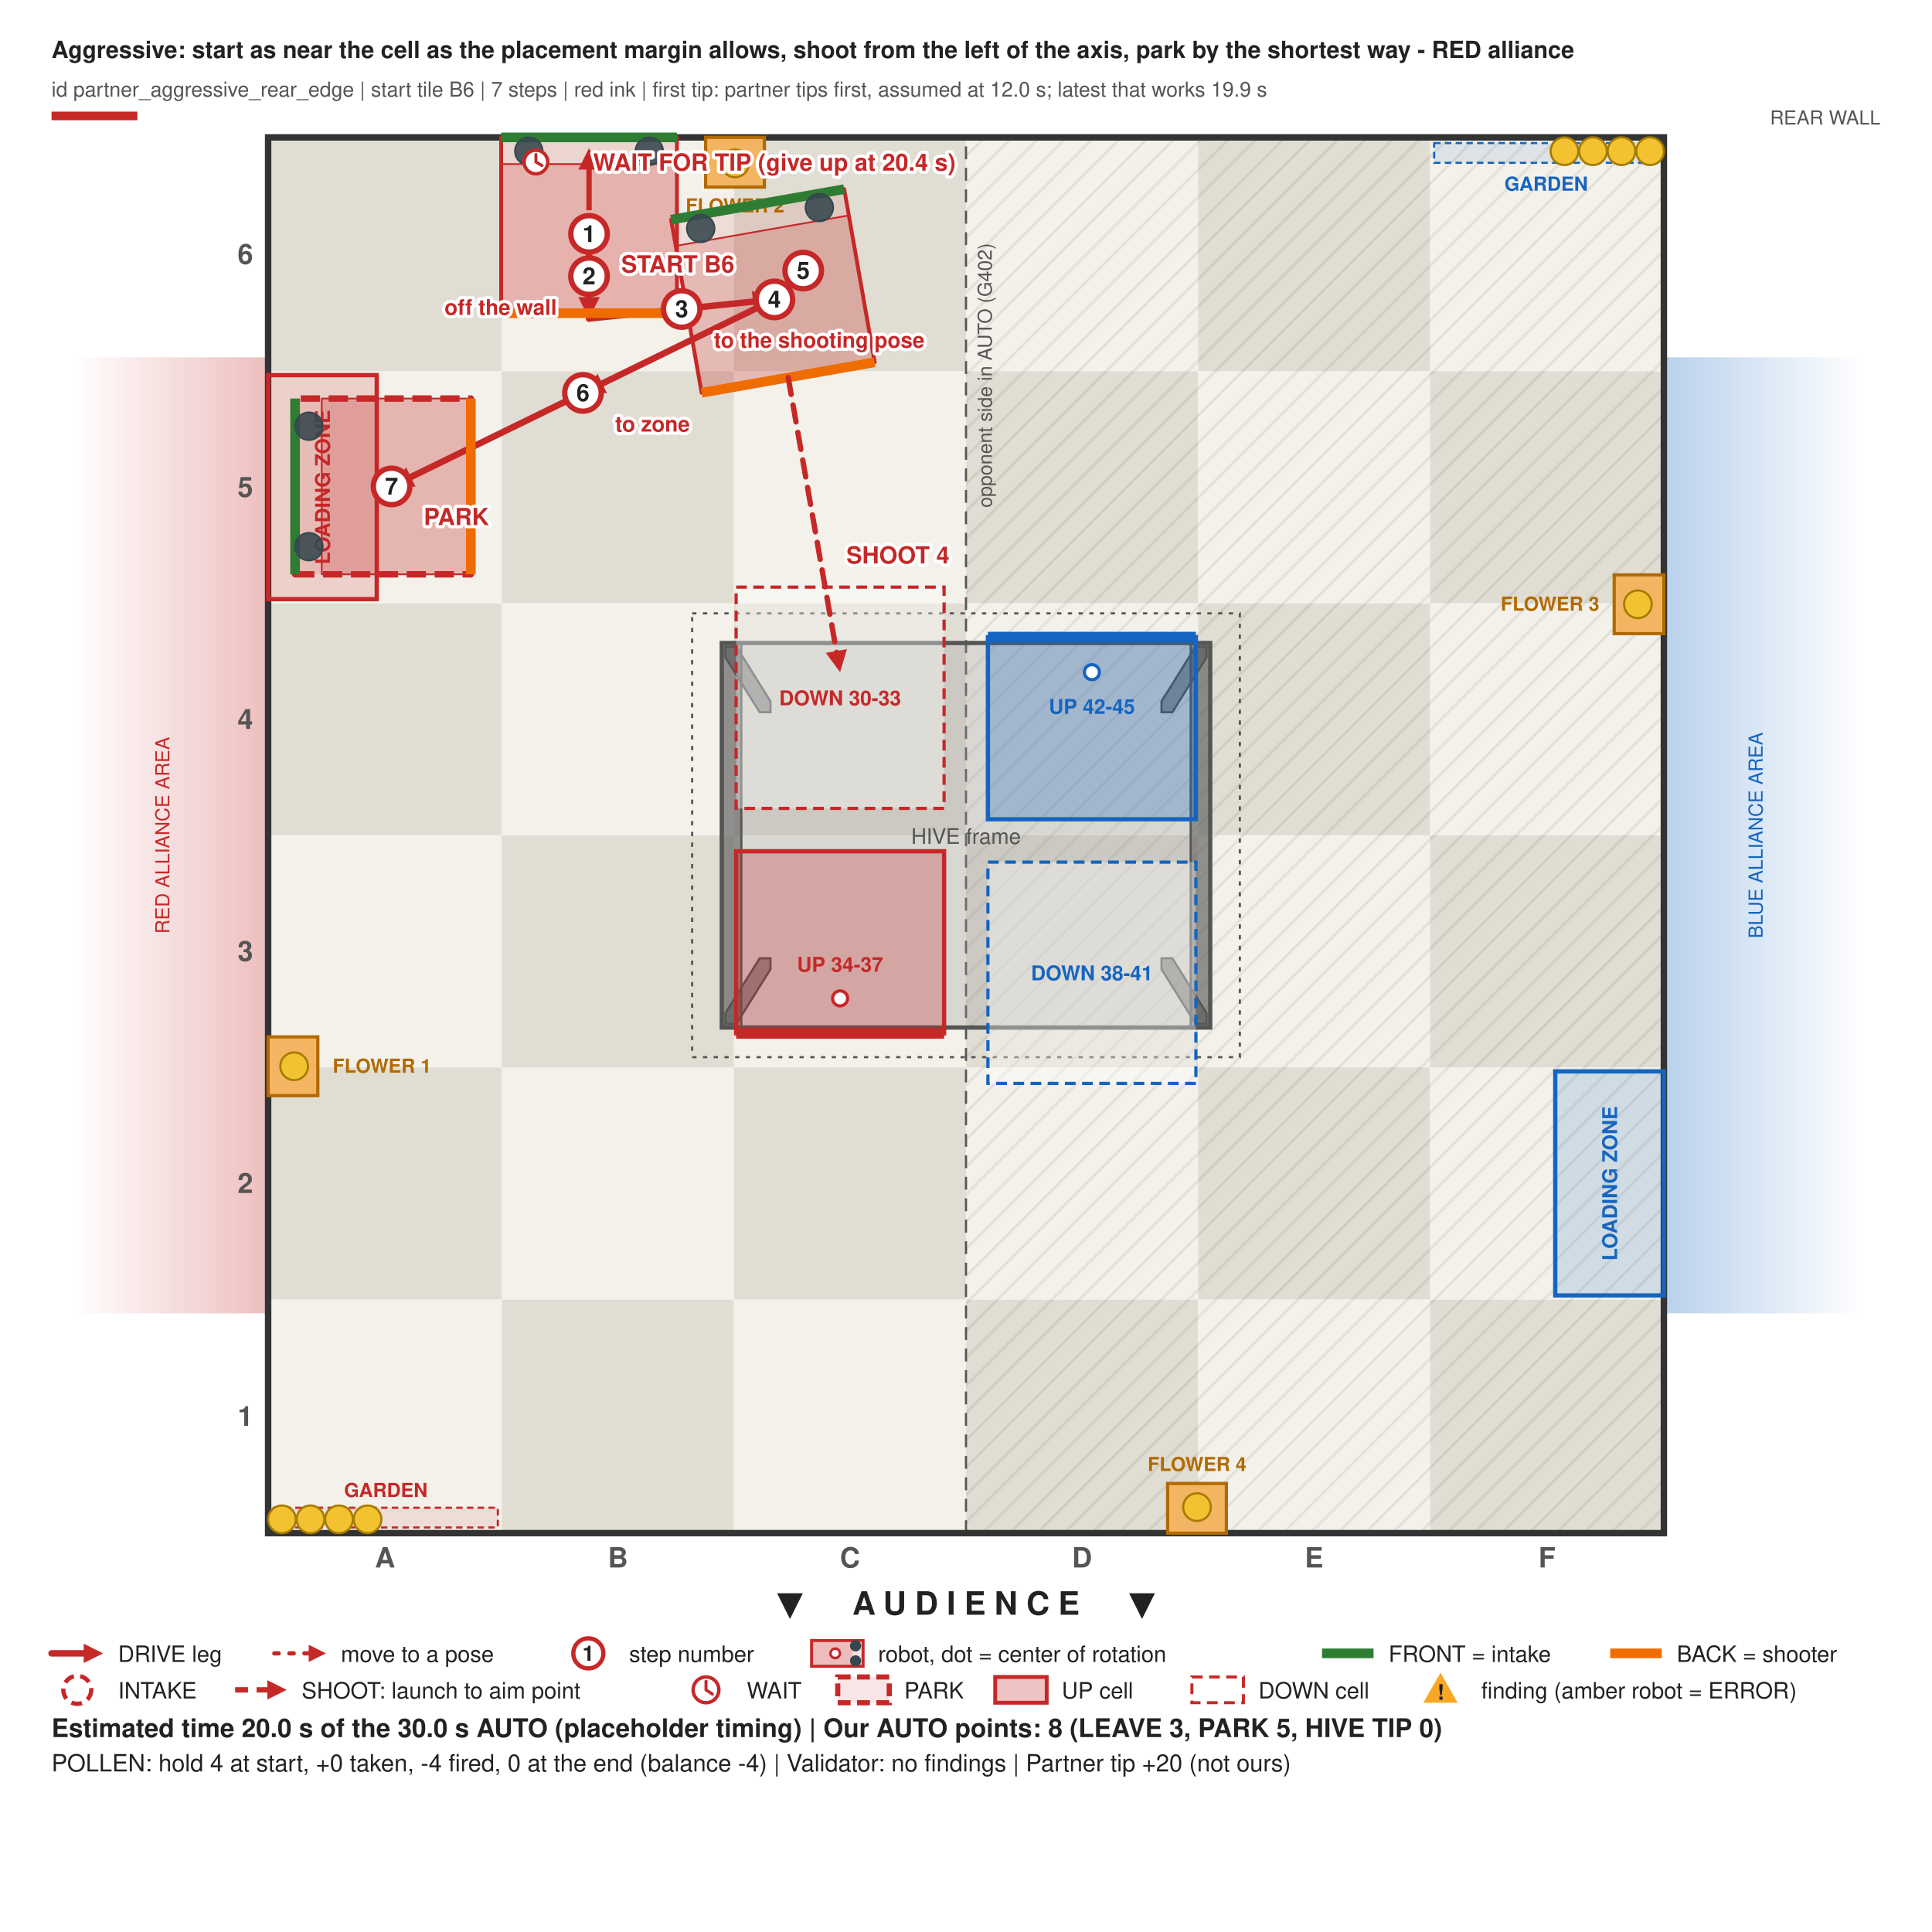
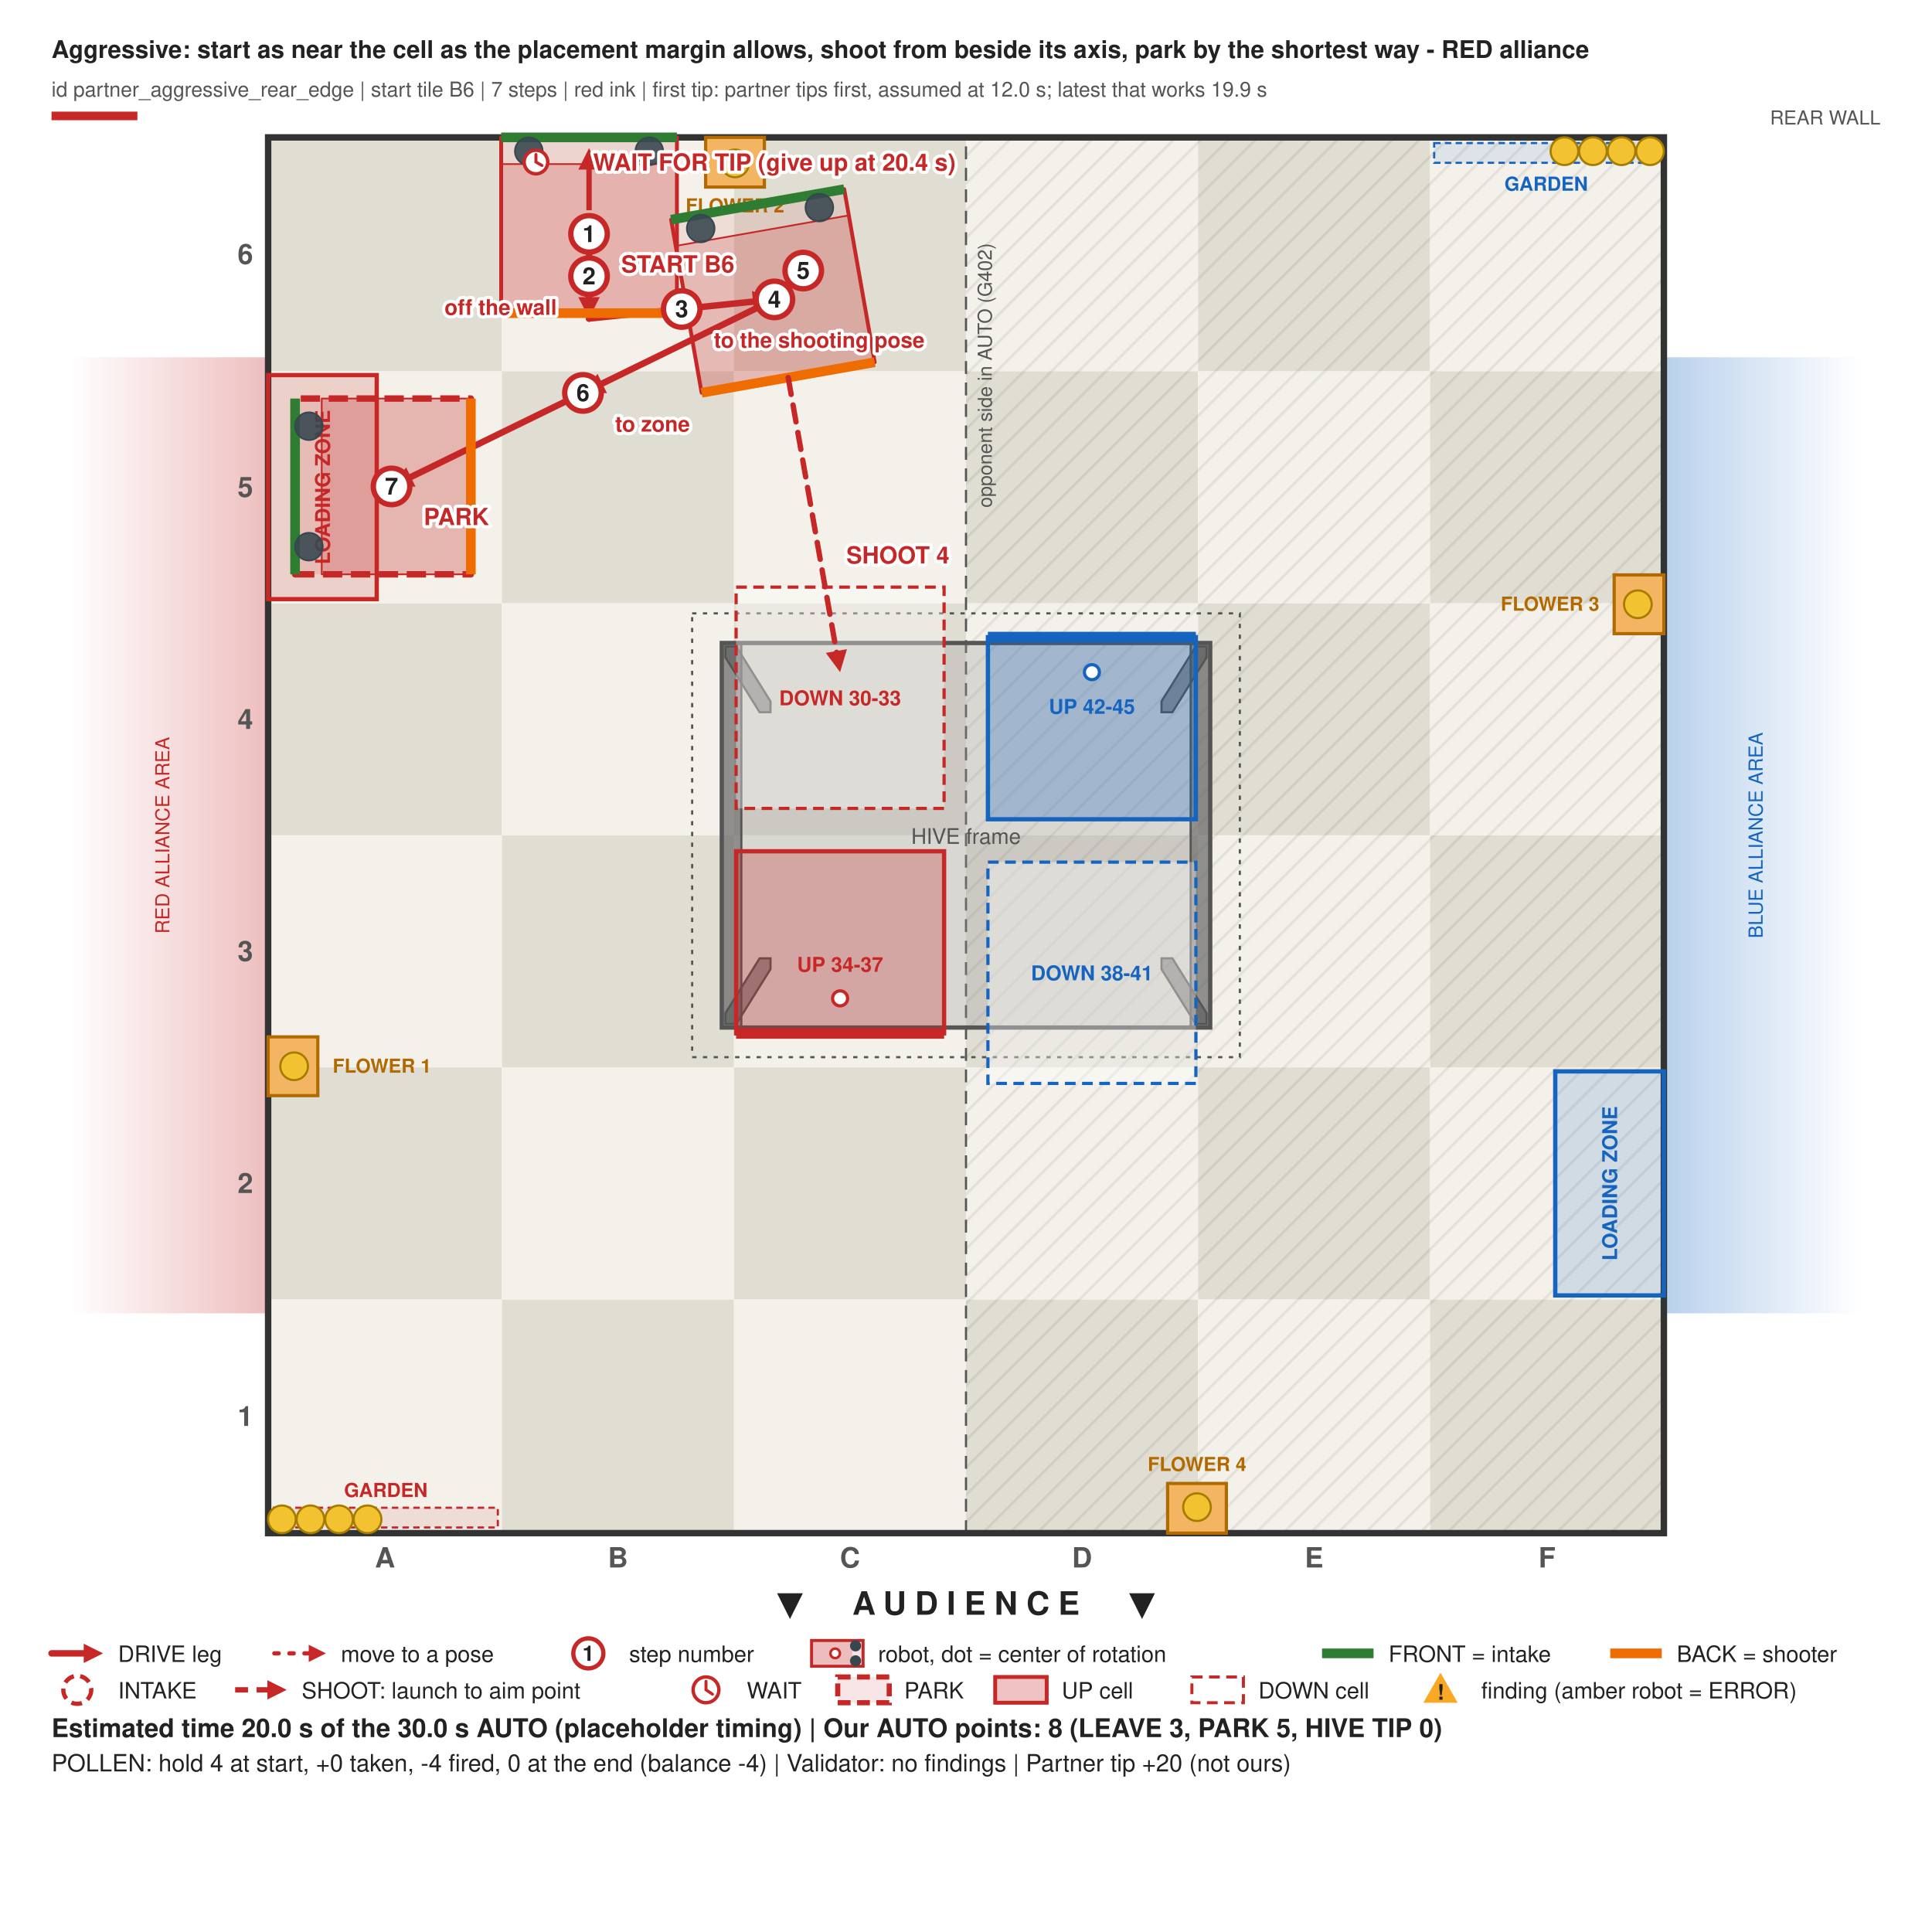
<svg xmlns="http://www.w3.org/2000/svg" viewBox="0 0 900 900" width="900" height="900" role="img" aria-labelledby="svg-title svg-desc" font-family="Helvetica, Arial, sans-serif">
  <defs>
    <linearGradient id="area-red" x1="1" y1="0" x2="0" y2="0">
      <stop offset="0" stop-color="#c62828" stop-opacity="0.30" />
      <stop offset="1" stop-color="#c62828" stop-opacity="0" />
    </linearGradient>
    <linearGradient id="area-blue" x1="0" y1="0" x2="1" y2="0">
      <stop offset="0" stop-color="#1565c0" stop-opacity="0.30" />
      <stop offset="1" stop-color="#1565c0" stop-opacity="0" />
    </linearGradient>
    <pattern id="opponent-hatch" width="9" height="9" patternUnits="userSpaceOnUse" patternTransform="rotate(45)">
      <line x1="0" y1="0" x2="0" y2="9" stroke="#000000" stroke-opacity="0.07" stroke-width="2.5" />
    </pattern>
  </defs>
  <rect id="background" x="0" y="0" width="900" height="900" fill="#ffffff" />
-   <text id="title" x="24" y="27" font-size="10.95" font-weight="bold" fill="#222222">Aggressive: start as near the cell as the placement margin allows, shoot from the left of the axis, park by the shortest way - RED alliance</text>
+   <text id="title" x="24" y="27" font-size="11.35" font-weight="bold" fill="#222222">Aggressive: start as near the cell as the placement margin allows, shoot from beside its axis, park by the shortest way - RED alliance</text>
  <text id="subtitle" x="24" y="45" font-size="9.6" fill="#555555">id partner_aggressive_rear_edge  |  start tile B6  |  7 steps  |  red ink  |  first tip: partner tips first, assumed at 12.0 s; latest that works 19.9 s</text>
  <rect x="24" y="52" width="40" height="4" fill="#c62828" />
  <g id="field">
    <rect class="alliance-area" data-alliance="RED" x="32.9" y="166.43" width="92" height="445.37" fill="url(#area-red)" />
    <rect class="alliance-area" data-alliance="BLUE" x="775.1" y="166.43" width="92" height="445.37" fill="url(#area-blue)" />
    <text x="78.9" y="389.12" font-size="9" fill="#c62828" text-anchor="middle" transform="rotate(-90 78.9 389.12)">RED ALLIANCE AREA</text>
    <text x="821.1" y="389.12" font-size="9" fill="#1565c0" text-anchor="middle" transform="rotate(-90 821.1 389.12)">BLUE ALLIANCE AREA</text>
    <rect class="tile" data-tile="A1" x="124.9" y="605.3" width="108.9" height="108.9" fill="#f3f1ea" />
    <rect class="tile" data-tile="A2" x="124.9" y="497.2" width="108.9" height="108.1" fill="#e0ddd2" />
    <rect class="tile" data-tile="A3" x="124.9" y="389.1" width="108.9" height="108.1" fill="#f3f1ea" />
    <rect class="tile" data-tile="A4" x="124.9" y="281" width="108.9" height="108.1" fill="#e0ddd2" />
    <rect class="tile" data-tile="A5" x="124.9" y="172.9" width="108.9" height="108.1" fill="#f3f1ea" />
    <rect class="tile" data-tile="A6" x="124.9" y="64" width="108.9" height="108.9" fill="#e0ddd2" />
    <rect class="tile" data-tile="B1" x="233.8" y="605.3" width="108.1" height="108.9" fill="#e0ddd2" />
    <rect class="tile" data-tile="B2" x="233.8" y="497.2" width="108.1" height="108.1" fill="#f3f1ea" />
    <rect class="tile" data-tile="B3" x="233.8" y="389.1" width="108.1" height="108.1" fill="#e0ddd2" />
    <rect class="tile" data-tile="B4" x="233.8" y="281" width="108.1" height="108.1" fill="#f3f1ea" />
    <rect class="tile" data-tile="B5" x="233.8" y="172.9" width="108.1" height="108.1" fill="#e0ddd2" />
    <rect class="tile" data-tile="B6" x="233.8" y="64" width="108.1" height="108.9" fill="#f3f1ea" />
    <rect class="tile" data-tile="C1" x="341.9" y="605.3" width="108.1" height="108.9" fill="#f3f1ea" />
    <rect class="tile" data-tile="C2" x="341.9" y="497.2" width="108.1" height="108.1" fill="#e0ddd2" />
    <rect class="tile" data-tile="C3" x="341.9" y="389.1" width="108.1" height="108.1" fill="#f3f1ea" />
    <rect class="tile" data-tile="C4" x="341.9" y="281" width="108.1" height="108.1" fill="#e0ddd2" />
    <rect class="tile" data-tile="C5" x="341.9" y="172.9" width="108.1" height="108.1" fill="#f3f1ea" />
    <rect class="tile" data-tile="C6" x="341.9" y="64" width="108.1" height="108.9" fill="#e0ddd2" />
    <rect class="tile" data-tile="D1" x="450" y="605.3" width="108.1" height="108.9" fill="#e0ddd2" />
    <rect class="tile" data-tile="D2" x="450" y="497.2" width="108.1" height="108.1" fill="#f3f1ea" />
    <rect class="tile" data-tile="D3" x="450" y="389.1" width="108.1" height="108.1" fill="#e0ddd2" />
    <rect class="tile" data-tile="D4" x="450" y="281" width="108.1" height="108.1" fill="#f3f1ea" />
    <rect class="tile" data-tile="D5" x="450" y="172.9" width="108.1" height="108.1" fill="#e0ddd2" />
    <rect class="tile" data-tile="D6" x="450" y="64" width="108.1" height="108.9" fill="#f3f1ea" />
    <rect class="tile" data-tile="E1" x="558.1" y="605.3" width="108.1" height="108.9" fill="#f3f1ea" />
    <rect class="tile" data-tile="E2" x="558.1" y="497.2" width="108.1" height="108.1" fill="#e0ddd2" />
    <rect class="tile" data-tile="E3" x="558.1" y="389.1" width="108.1" height="108.1" fill="#f3f1ea" />
    <rect class="tile" data-tile="E4" x="558.1" y="281" width="108.1" height="108.1" fill="#e0ddd2" />
    <rect class="tile" data-tile="E5" x="558.1" y="172.9" width="108.1" height="108.1" fill="#f3f1ea" />
    <rect class="tile" data-tile="E6" x="558.1" y="64" width="108.1" height="108.9" fill="#e0ddd2" />
    <rect class="tile" data-tile="F1" x="666.2" y="605.3" width="108.9" height="108.9" fill="#e0ddd2" />
    <rect class="tile" data-tile="F2" x="666.2" y="497.2" width="108.9" height="108.1" fill="#f3f1ea" />
    <rect class="tile" data-tile="F3" x="666.2" y="389.1" width="108.9" height="108.1" fill="#e0ddd2" />
    <rect class="tile" data-tile="F4" x="666.2" y="281" width="108.9" height="108.1" fill="#f3f1ea" />
    <rect class="tile" data-tile="F5" x="666.2" y="172.9" width="108.9" height="108.1" fill="#e0ddd2" />
    <rect class="tile" data-tile="F6" x="666.2" y="64" width="108.9" height="108.9" fill="#f3f1ea" />
    <rect id="opponent-side" x="450" y="64" width="325.1" height="650.2" fill="url(#opponent-hatch)" />
    <line id="side-line" x1="450" y1="714.2" x2="450" y2="64" stroke="#555555" stroke-width="1" stroke-dasharray="6 4" />
    <text id="opponent-label" x="462" y="174.86" font-size="9" fill="#555555" text-anchor="middle" transform="rotate(-90 462 174.86)">opponent side in AUTO (G402)</text>
    <text class="tile-label" x="179.35" y="730.2" font-size="13" font-weight="bold" text-anchor="middle" fill="#555555">A</text>
    <text class="tile-label" x="287.85" y="730.2" font-size="13" font-weight="bold" text-anchor="middle" fill="#555555">B</text>
    <text class="tile-label" x="395.95" y="730.2" font-size="13" font-weight="bold" text-anchor="middle" fill="#555555">C</text>
    <text class="tile-label" x="504.05" y="730.2" font-size="13" font-weight="bold" text-anchor="middle" fill="#555555">D</text>
    <text class="tile-label" x="612.15" y="730.2" font-size="13" font-weight="bold" text-anchor="middle" fill="#555555">E</text>
    <text class="tile-label" x="720.65" y="730.2" font-size="13" font-weight="bold" text-anchor="middle" fill="#555555">F</text>
    <text class="tile-label" x="117.9" y="664.25" font-size="13" font-weight="bold" text-anchor="end" fill="#555555">1</text>
    <text class="tile-label" x="117.9" y="555.75" font-size="13" font-weight="bold" text-anchor="end" fill="#555555">2</text>
    <text class="tile-label" x="117.9" y="447.65" font-size="13" font-weight="bold" text-anchor="end" fill="#555555">3</text>
    <text class="tile-label" x="117.9" y="339.55" font-size="13" font-weight="bold" text-anchor="end" fill="#555555">4</text>
    <text class="tile-label" x="117.9" y="231.45" font-size="13" font-weight="bold" text-anchor="end" fill="#555555">5</text>
    <text class="tile-label" x="117.9" y="122.95" font-size="13" font-weight="bold" text-anchor="end" fill="#555555">6</text>
    <rect id="field-border" x="124.9" y="64" width="650.2" height="650.2" fill="none" stroke="#333333" stroke-width="3" />
  </g>
  <g id="structures">
    <rect id="hive-frame" x="336.23" y="299.53" width="227.54" height="179.14" fill="#9a9a9a" fill-opacity="0.30" stroke="#555555" stroke-width="2" />
    <rect id="hive-keepout" x="322.43" y="285.73" width="255.14" height="206.74" fill="none" stroke="#555555" stroke-width="1" stroke-dasharray="2 3" />
    <g id="hive-solid">
      <polygon class="hive-foot" points="336.23,478.67 345.35,478.67 345.35,299.53 336.23,299.53" fill="#555555" fill-opacity="0.55" stroke="#555555" stroke-width="1" />
      <polygon class="hive-foot" points="554.65,478.67 563.77,478.67 563.77,299.53 554.65,299.53" fill="#555555" fill-opacity="0.55" stroke="#555555" stroke-width="1" />
      <polygon class="hive-foot" points="337.94,477.01 343,477.01 358.92,451.48 358.92,446.42 353.86,446.42 337.94,471.95" fill="#555555" fill-opacity="0.55" stroke="#555555" stroke-width="1" />
      <polygon class="hive-foot" points="337.94,306.25 353.86,331.78 358.92,331.78 358.92,326.72 343,301.19 337.94,301.19" fill="#555555" fill-opacity="0.55" stroke="#555555" stroke-width="1" />
      <polygon class="hive-foot" points="541.08,451.48 557,477.01 562.06,477.01 562.06,471.95 546.14,446.42 541.08,446.42" fill="#555555" fill-opacity="0.55" stroke="#555555" stroke-width="1" />
      <polygon class="hive-foot" points="541.08,331.78 546.14,331.78 562.06,306.25 562.06,301.19 557,301.19 541.08,326.72" fill="#555555" fill-opacity="0.55" stroke="#555555" stroke-width="1" />
    </g>
    <text x="450" y="393.1" font-size="10" fill="#555555" text-anchor="middle">HIVE frame</text>
    <g class="hive" data-alliance="RED">
      <g class="cell cell-down" data-alliance="RED" data-side="REAR">
        <rect x="342.91" y="273.5" width="96.88" height="103.09" fill="#ffffff" fill-opacity="0.35" stroke="#c62828" stroke-width="1.5" stroke-dasharray="5 3" />
        <text x="391.35" y="328.55" font-size="9.5" font-weight="bold" fill="#c62828" text-anchor="middle">DOWN 30-33</text>
      </g>
      <g class="cell cell-up" data-alliance="RED" data-side="AUDIENCE">
        <rect x="342.91" y="396.55" width="96.88" height="84.82" fill="#c62828" fill-opacity="0.28" stroke="#c62828" stroke-width="2" />
        <line class="cell-opening" x1="342.91" y1="481.38" x2="439.79" y2="481.38" stroke="#c62828" stroke-width="5" />
        <circle class="aim-point" cx="391.35" cy="465.08" r="3.5" fill="#ffffff" stroke="#c62828" stroke-width="1.5" />
        <text x="391.35" y="452.68" font-size="9.5" font-weight="bold" fill="#c62828" text-anchor="middle">UP 34-37</text>
      </g>
    </g>
    <g class="hive" data-alliance="BLUE">
      <g class="cell cell-down" data-alliance="BLUE" data-side="AUDIENCE">
        <rect x="460.21" y="401.61" width="96.88" height="103.09" fill="#ffffff" fill-opacity="0.35" stroke="#1565c0" stroke-width="1.5" stroke-dasharray="5 3" />
        <text x="508.65" y="456.66" font-size="9.5" font-weight="bold" fill="#1565c0" text-anchor="middle">DOWN 38-41</text>
      </g>
      <g class="cell cell-up" data-alliance="BLUE" data-side="REAR">
        <rect x="460.21" y="296.82" width="96.88" height="84.82" fill="#1565c0" fill-opacity="0.28" stroke="#1565c0" stroke-width="2" />
        <line class="cell-opening" x1="460.21" y1="296.82" x2="557.09" y2="296.82" stroke="#1565c0" stroke-width="5" />
        <circle class="aim-point" cx="508.65" cy="313.12" r="3.5" fill="#ffffff" stroke="#1565c0" stroke-width="1.5" />
        <text x="508.65" y="332.52" font-size="9.5" font-weight="bold" fill="#1565c0" text-anchor="middle">UP 42-45</text>
      </g>
    </g>
    <g class="flower" data-flower="1">
      <rect x="124.9" y="483.02" width="23.15" height="27.37" fill="#f3b562" stroke="#b26a00" stroke-width="1.5" />
      <circle cx="137.02" cy="496.71" r="6.44" fill="#f2c230" stroke="#a67c00" stroke-width="1" />
      <text x="154.95" y="499.71" font-size="9" fill="#b26a00" font-weight="bold" text-anchor="start">FLOWER 1</text>
    </g>
    <g class="flower" data-flower="2">
      <rect x="328.71" y="64" width="27.37" height="23.15" fill="#f3b562" stroke="#b26a00" stroke-width="1.5" />
      <circle cx="342.39" cy="76.12" r="6.44" fill="#f2c230" stroke="#a67c00" stroke-width="1" />
      <text x="342.39" y="98.95" font-size="9" fill="#b26a00" font-weight="bold" text-anchor="middle">FLOWER 2</text>
    </g>
    <g class="flower" data-flower="3">
      <rect x="751.95" y="267.81" width="23.15" height="27.37" fill="#f3b562" stroke="#b26a00" stroke-width="1.5" />
      <circle cx="762.98" cy="281.49" r="6.44" fill="#f2c230" stroke="#a67c00" stroke-width="1" />
      <text x="745.05" y="284.49" font-size="9" fill="#b26a00" font-weight="bold" text-anchor="end">FLOWER 3</text>
    </g>
    <g class="flower" data-flower="4">
      <rect x="543.92" y="691.05" width="27.37" height="23.15" fill="#f3b562" stroke="#b26a00" stroke-width="1.5" />
      <circle cx="557.61" cy="702.08" r="6.44" fill="#f2c230" stroke="#a67c00" stroke-width="1" />
      <text x="557.61" y="685.25" font-size="9" fill="#b26a00" font-weight="bold" text-anchor="middle">FLOWER 4</text>
    </g>
    <g class="garden" data-alliance="RED">
      <rect x="127.54" y="702.36" width="104.37" height="9.2" fill="#c62828" fill-opacity="0.10" stroke="#c62828" stroke-width="1" stroke-dasharray="3 2" />
      <circle class="pollen" cx="131.34" cy="707.76" r="6.44" fill="#f2c230" stroke="#a67c00" stroke-width="1" />
      <circle class="pollen" cx="144.63" cy="707.76" r="6.44" fill="#f2c230" stroke="#a67c00" stroke-width="1" />
      <circle class="pollen" cx="157.93" cy="707.76" r="6.44" fill="#f2c230" stroke="#a67c00" stroke-width="1" />
      <circle class="pollen" cx="171.22" cy="707.76" r="6.44" fill="#f2c230" stroke="#a67c00" stroke-width="1" />
      <text x="179.73" y="697.36" font-size="9" fill="#c62828" text-anchor="middle" font-weight="bold">GARDEN</text>
    </g>
    <g class="loading-zone" data-alliance="RED">
      <rect x="124.9" y="174.74" width="50.6" height="104.37" fill="#c62828" fill-opacity="0.16" stroke="#c62828" stroke-width="2" />
      <text x="150.2" y="230.43" font-size="9.5" font-weight="bold" fill="#c62828" text-anchor="middle" transform="rotate(-90 150.2 226.93)">LOADING ZONE</text>
    </g>
    <g class="garden" data-alliance="BLUE">
      <rect x="668.09" y="66.64" width="104.37" height="9.2" fill="#1565c0" fill-opacity="0.10" stroke="#1565c0" stroke-width="1" stroke-dasharray="3 2" />
      <circle class="pollen" cx="768.66" cy="70.44" r="6.44" fill="#f2c230" stroke="#a67c00" stroke-width="1" />
      <circle class="pollen" cx="755.37" cy="70.44" r="6.44" fill="#f2c230" stroke="#a67c00" stroke-width="1" />
      <circle class="pollen" cx="742.07" cy="70.44" r="6.44" fill="#f2c230" stroke="#a67c00" stroke-width="1" />
      <circle class="pollen" cx="728.78" cy="70.44" r="6.44" fill="#f2c230" stroke="#a67c00" stroke-width="1" />
      <text x="720.27" y="88.84" font-size="9" fill="#1565c0" text-anchor="middle" font-weight="bold">GARDEN</text>
    </g>
    <g class="loading-zone" data-alliance="BLUE">
      <rect x="724.5" y="499.09" width="50.6" height="104.37" fill="#1565c0" fill-opacity="0.16" stroke="#1565c0" stroke-width="2" />
      <text x="749.8" y="554.77" font-size="9.5" font-weight="bold" fill="#1565c0" text-anchor="middle" transform="rotate(-90 749.8 551.27)">LOADING ZONE</text>
    </g>
    <text id="audience-label" x="450" y="752.2" font-size="15" font-weight="bold" letter-spacing="4" text-anchor="middle" fill="#222222">AUDIENCE</text>
    <polygon class="compass-arrow" points="362,742.2 374,742.2 368,754.2" fill="#222222" />
    <polygon class="compass-arrow" points="526,742.2 538,742.2 532,754.2" fill="#222222" />
    <text x="876" y="58" font-size="9" fill="#555555" text-anchor="end">REAR WALL</text>
  </g>
  <g id="route" data-ink="#c62828" data-alliance="RED" data-route="partner_aggressive_rear_edge">
    <g class="drive-leg" data-step="2" data-mode="CONSTANT">
      <path class="leg" d="M 274.4 108.94 L 274.4 148.4" fill="none" stroke="#c62828" stroke-width="3" stroke-linecap="round" stroke-linejoin="round" />
      <polygon class="arrowhead" points="274.4,148.4 269.4,138.4 279.4,138.4" fill="#c62828" />
    </g>
    <g class="drive-leg" data-step="3" data-mode="CONSTANT">
      <path class="leg" d="M 274.4 148.4 L 360.74 139.48" fill="none" stroke="#c62828" stroke-width="3" stroke-linecap="round" stroke-linejoin="round" />
      <polygon class="arrowhead" points="360.74,139.48 351.31,145.48 350.28,135.53" fill="#c62828" />
    </g>
    <g class="drive-leg" data-step="6" data-mode="LINEAR">
      <path class="leg" d="M 360.74 139.48 L 182.4 226.6" fill="none" stroke="#c62828" stroke-width="3" stroke-linecap="round" stroke-linejoin="round" />
      <polygon class="arrowhead" points="271.57,183.04 278.36,174.16 282.75,183.14" fill="#c62828" />
      <polygon class="arrowhead" points="182.4,226.6 189.19,217.72 193.58,226.7" fill="#c62828" />
    </g>
    <g id="start-footprint" class="footprint start" data-step="1">
      <polygon class="outline" points="233.46,64 233.46,145.88 315.34,145.88 315.34,64" fill="#c62828" fill-opacity="0.14" stroke="#c62828" stroke-width="1.8" stroke-linejoin="round" />
      <polygon class="chassis" points="233.46,76.42 233.46,145.88 315.34,145.88 315.34,76.42" fill="#c62828" fill-opacity="0.2" stroke="#c62828" stroke-width="0.8" stroke-linejoin="round" />
      <line class="front-edge" x1="233.46" y1="64" x2="315.34" y2="64" stroke="#2e7d32" stroke-width="4.5" />
      <line class="back-edge" x1="233.46" y1="145.88" x2="315.34" y2="145.88" stroke="#ef6c00" stroke-width="4.5" />
      <circle class="wheel" data-wheel="LEFT" cx="246.34" cy="70.44" r="6.44" fill="#37474f" fill-opacity="0.88" stroke="#37474f" stroke-width="0.8" />
      <circle class="wheel" data-wheel="RIGHT" cx="302.46" cy="70.44" r="6.44" fill="#37474f" fill-opacity="0.88" stroke="#37474f" stroke-width="0.8" />
      <g class="pose-point" data-x="32.5" data-y="131.58">
        <circle cx="274.4" cy="108.94" r="3.4" fill="#ffffff" fill-opacity="0.92" stroke="#c62828" stroke-width="1.6" />
        <line x1="271" y1="108.94" x2="277.8" y2="108.94" stroke="#c62828" stroke-width="1" />
        <line x1="274.4" y1="105.54" x2="274.4" y2="112.34" stroke="#c62828" stroke-width="1" />
      </g>
      <line class="heading-arrow" x1="274.4" y1="97.94" x2="274.4" y2="77" stroke="#c62828" stroke-width="2.5" />
      <polygon class="arrowhead" points="274.4,69 279.4,79 269.4,79" fill="#c62828" />
    </g>
    <g class="shoot-pose" data-step="5" data-nominal="false">
      <polygon class="outline" points="312.62,102.33 326.84,182.96 407.47,168.74 393.26,88.11" fill="#c62828" fill-opacity="0.1" stroke="#c62828" stroke-width="1.8" stroke-linejoin="round" />
      <polygon class="chassis" points="314.78,114.56 326.84,182.96 407.47,168.74 395.41,100.34" fill="#c62828" fill-opacity="0.2" stroke="#c62828" stroke-width="0.8" stroke-linejoin="round" />
      <line class="front-edge" x1="312.62" y1="102.33" x2="393.26" y2="88.11" stroke="#2e7d32" stroke-width="4.5" />
      <line class="back-edge" x1="326.84" y1="182.96" x2="407.47" y2="168.74" stroke="#ef6c00" stroke-width="4.5" />
      <circle class="wheel" data-wheel="LEFT" cx="326.42" cy="106.43" r="6.44" fill="#37474f" fill-opacity="0.88" stroke="#37474f" stroke-width="0.8" />
      <circle class="wheel" data-wheel="RIGHT" cx="381.69" cy="96.69" r="6.44" fill="#37474f" fill-opacity="0.88" stroke="#37474f" stroke-width="0.8" />
      <g class="pose-point" data-x="51.27" data-y="124.94">
        <circle cx="360.74" cy="139.48" r="3.4" fill="#ffffff" fill-opacity="0.92" stroke="#c62828" stroke-width="1.6" />
        <line x1="357.34" y1="139.48" x2="364.14" y2="139.48" stroke="#c62828" stroke-width="1" />
        <line x1="360.74" y1="136.08" x2="360.74" y2="142.88" stroke="#c62828" stroke-width="1" />
      </g>
      <line class="shot" x1="367.16" y1="175.85" x2="389.79" y2="304.25" stroke="#c62828" stroke-width="2.5" stroke-dasharray="8 5" stroke-linecap="round" />
      <polygon class="arrowhead" points="391.35,313.12 384.69,304.14 394.54,302.4" fill="#c62828" />
    </g>
    <g class="park-outline" data-step="7">
      <polygon class="outline" points="137.46,267.54 219.34,267.54 219.34,185.66 137.46,185.66" fill="#c62828" fill-opacity="0.12" stroke="#c62828" stroke-width="3" stroke-dasharray="9 4" stroke-linejoin="round" />
      <polygon class="chassis" points="149.88,267.54 219.34,267.54 219.34,185.66 149.88,185.66" fill="#c62828" fill-opacity="0.2" stroke="#c62828" stroke-width="0.8" stroke-linejoin="round" />
      <line class="front-edge" x1="137.46" y1="267.54" x2="137.46" y2="185.66" stroke="#2e7d32" stroke-width="4.5" />
      <line class="back-edge" x1="219.34" y1="267.54" x2="219.34" y2="185.66" stroke="#ef6c00" stroke-width="4.5" />
      <circle class="wheel" data-wheel="LEFT" cx="143.9" cy="254.66" r="6.44" fill="#37474f" fill-opacity="0.88" stroke="#37474f" stroke-width="0.8" />
      <circle class="wheel" data-wheel="RIGHT" cx="143.9" cy="198.54" r="6.44" fill="#37474f" fill-opacity="0.88" stroke="#37474f" stroke-width="0.8" />
      <g class="pose-point" data-x="12.5" data-y="106">
        <circle cx="182.4" cy="226.6" r="3.4" fill="#ffffff" fill-opacity="0.92" stroke="#c62828" stroke-width="1.6" />
        <line x1="179" y1="226.6" x2="185.8" y2="226.6" stroke="#c62828" stroke-width="1" />
        <line x1="182.4" y1="223.2" x2="182.4" y2="230" stroke="#c62828" stroke-width="1" />
      </g>
    </g>
    <g id="badges">
      <g class="badge" data-step="1" data-kind="START">
        <circle cx="274.4" cy="108.94" r="8.5" fill="#ffffff" stroke="#c62828" stroke-width="2.5" />
        <text x="274.4" y="112.74" font-size="11" font-weight="bold" text-anchor="middle" fill="#222222">1</text>
      </g>
      <g class="badge" data-step="2" data-kind="DRIVE">
        <circle cx="274.4" cy="128.67" r="8.5" fill="#ffffff" stroke="#c62828" stroke-width="2.5" />
        <text x="274.4" y="132.47" font-size="11" font-weight="bold" text-anchor="middle" fill="#222222">2</text>
      </g>
      <g class="badge" data-step="3" data-kind="DRIVE">
        <circle cx="317.57" cy="143.94" r="8.5" fill="#ffffff" stroke="#c62828" stroke-width="2.5" />
        <text x="317.57" y="147.74" font-size="11" font-weight="bold" text-anchor="middle" fill="#222222">3</text>
      </g>
      <g class="badge" data-step="4" data-kind="WAIT_FOR_TIP">
        <circle cx="360.74" cy="139.48" r="8.5" fill="#ffffff" stroke="#c62828" stroke-width="2.5" />
        <text x="360.74" y="143.28" font-size="11" font-weight="bold" text-anchor="middle" fill="#222222">4</text>
      </g>
      <g class="badge" data-step="5" data-kind="SHOOT">
        <circle cx="374.18" cy="126.04" r="8.5" fill="#ffffff" stroke="#c62828" stroke-width="2.5" />
        <text x="374.18" y="129.84" font-size="11" font-weight="bold" text-anchor="middle" fill="#222222">5</text>
      </g>
      <g class="badge" data-step="6" data-kind="DRIVE">
        <circle cx="271.57" cy="183.04" r="8.5" fill="#ffffff" stroke="#c62828" stroke-width="2.5" />
        <text x="271.57" y="186.84" font-size="11" font-weight="bold" text-anchor="middle" fill="#222222">6</text>
      </g>
      <g class="badge" data-step="7" data-kind="PARK">
        <circle cx="182.4" cy="226.6" r="8.5" fill="#ffffff" stroke="#c62828" stroke-width="2.5" />
        <text x="182.4" y="230.4" font-size="11" font-weight="bold" text-anchor="middle" fill="#222222">7</text>
      </g>
    </g>
    <g id="step-labels">
      <text class="step-label" x="289.4" y="126.94" font-size="11" font-weight="bold" fill="#c62828" text-anchor="start" stroke="#ffffff" stroke-width="3" stroke-linejoin="round" paint-order="stroke">START B6</text>
      <text class="step-label" x="259.4" y="146.67" font-size="10" font-weight="bold" fill="#c62828" text-anchor="end" stroke="#ffffff" stroke-width="3" stroke-linejoin="round" paint-order="stroke">off the wall</text>
      <text class="step-label" x="332.57" y="161.94" font-size="10" font-weight="bold" fill="#c62828" text-anchor="start" stroke="#ffffff" stroke-width="3" stroke-linejoin="round" paint-order="stroke">to the shooting pose</text>
      <g class="clock">
        <circle cx="249.66" cy="75.48" r="5.5" fill="#ffffff" stroke="#c62828" stroke-width="1.6" />
        <polyline points="249.66,71.98 249.66,75.48 252.46,77.08" fill="none" stroke="#c62828" stroke-width="1.4" stroke-linecap="round" />
      </g>
      <text class="step-label" x="360.74" y="79.48" font-size="11" font-weight="bold" fill="#c62828" text-anchor="middle" stroke="#ffffff" stroke-width="3" stroke-linejoin="round" paint-order="stroke">WAIT FOR TIP (give up at 20.4 s)</text>
      <text class="step-label" x="394.25" y="262.49" font-size="11" font-weight="bold" fill="#c62828" text-anchor="start" stroke="#ffffff" stroke-width="3" stroke-linejoin="round" paint-order="stroke">SHOOT 4</text>
      <text class="step-label" x="286.57" y="201.04" font-size="10" font-weight="bold" fill="#c62828" text-anchor="start" stroke="#ffffff" stroke-width="3" stroke-linejoin="round" paint-order="stroke">to zone</text>
      <text class="step-label" x="197.4" y="244.6" font-size="11" font-weight="bold" fill="#c62828" text-anchor="start" stroke="#ffffff" stroke-width="3" stroke-linejoin="round" paint-order="stroke">PARK</text>
    </g>
    <g id="issue-marks">
</g>
  </g>
  <g id="legend">
    <g class="legend-item" data-icon="drive">
      <line x1="24" y1="770.2" x2="40" y2="770.2" stroke="#c62828" stroke-width="3" stroke-linecap="round" />
      <polygon class="arrowhead" points="48,770.2 39,774.7 39,765.7" fill="#c62828" />
      <text x="55" y="774.2" font-size="10.5" fill="#222222">DRIVE leg</text>
    </g>
    <g class="legend-item" data-icon="approach">
      <line x1="127.81" y1="770.2" x2="143.81" y2="770.2" stroke="#c62828" stroke-width="2" stroke-dasharray="2 5" stroke-linecap="round" />
      <polygon class="arrowhead" points="151.81,770.2 143.81,774.2 143.81,766.2" fill="#c62828" />
      <text x="158.81" y="774.2" font-size="10.5" fill="#222222">move to a pose</text>
    </g>
    <g class="legend-item" data-icon="badge">
      <circle cx="274.07" cy="770.2" r="7" fill="#ffffff" stroke="#c62828" stroke-width="2" />
      <text x="274.07" y="773.7" font-size="10" font-weight="bold" text-anchor="middle" fill="#222222">1</text>
      <text x="293.07" y="774.2" font-size="10.5" fill="#222222">step number</text>
    </g>
    <g class="legend-item" data-icon="robot">
      <rect x="378.06" y="764.2" width="24" height="12" fill="#c62828" fill-opacity="0.14" stroke="#c62828" stroke-width="1.4" />
      <rect x="378.06" y="764.2" width="19" height="12" fill="#c62828" fill-opacity="0.2" />
      <circle cx="398.56" cy="766.7" r="2.6" fill="#37474f" />
      <circle cx="398.56" cy="773.7" r="2.6" fill="#37474f" />
      <circle cx="389.06" cy="770.2" r="2.2" fill="#ffffff" stroke="#c62828" stroke-width="1.2" />
      <text x="409.06" y="774.2" font-size="10.5" fill="#222222">robot, dot = center of rotation</text>
    </g>
    <g class="legend-item" data-icon="front">
      <line x1="615.85" y1="770.2" x2="639.85" y2="770.2" stroke="#2e7d32" stroke-width="4.5" />
      <text x="646.85" y="774.2" font-size="10.5" fill="#222222">FRONT = intake</text>
    </g>
    <g class="legend-item" data-icon="back">
      <line x1="750.11" y1="770.2" x2="774.11" y2="770.2" stroke="#ef6c00" stroke-width="4.5" />
      <text x="781.11" y="774.2" font-size="10.5" fill="#222222">BACK = shooter</text>
    </g>
    <g class="legend-item" data-icon="intake">
      <circle cx="36" cy="787.2" r="6.5" fill="none" stroke="#c62828" stroke-width="2" stroke-dasharray="5 3" />
      <text x="55" y="791.2" font-size="10.5" fill="#222222">INTAKE</text>
    </g>
    <g class="legend-item" data-icon="shoot">
      <line x1="109.54" y1="787.2" x2="125.54" y2="787.2" stroke="#c62828" stroke-width="2.5" stroke-dasharray="6 4" />
      <polygon class="arrowhead" points="133.54,787.2 124.54,791.7 124.54,782.7" fill="#c62828" />
      <text x="140.54" y="791.2" font-size="10.5" fill="#222222">SHOOT: launch to aim point</text>
    </g>
    <g class="legend-item" data-icon="wait">
      <circle cx="328.88" cy="787.2" r="6" fill="#ffffff" stroke="#c62828" stroke-width="1.6" />
      <polyline points="328.88,783.2 328.88,787.2 331.88,789.2" fill="none" stroke="#c62828" stroke-width="1.4" stroke-linecap="round" />
      <text x="347.88" y="791.2" font-size="10.5" fill="#222222">WAIT</text>
    </g>
    <g class="legend-item" data-icon="park">
      <rect x="390.24" y="781.2" width="24" height="12" fill="#c62828" fill-opacity="0.12" stroke="#c62828" stroke-width="2.4" stroke-dasharray="6 3" />
      <text x="421.24" y="791.2" font-size="10.5" fill="#222222">PARK</text>
    </g>
    <g class="legend-item" data-icon="up">
      <rect x="463.6" y="781.2" width="24" height="12" fill="#c62828" fill-opacity="0.28" stroke="#c62828" stroke-width="1.8" />
      <text x="494.6" y="791.2" font-size="10.5" fill="#222222">UP cell</text>
    </g>
    <g class="legend-item" data-icon="down">
      <rect x="555.23" y="781.2" width="24" height="12" fill="#ffffff" fill-opacity="0.35" stroke="#c62828" stroke-width="1.4" stroke-dasharray="5 3" />
      <text x="586.23" y="791.2" font-size="10.5" fill="#222222">DOWN cell</text>
    </g>
    <g class="legend-item" data-icon="issue">
      <polygon points="671.04,779.2 679.04,793.2 663.04,793.2" fill="#f9a825" />
      <text x="671.04" y="791.8" font-size="10" font-weight="bold" text-anchor="middle" fill="#222222">!</text>
      <text x="690.04" y="791.2" font-size="10.5" fill="#222222">finding (amber robot = ERROR)</text>
    </g>
  </g>
  <g id="footer">
    <text id="footer-metrics" x="24" y="809.2" font-size="12" font-weight="bold" fill="#222222">Estimated time 20.0 s of the 30.0 s AUTO (placeholder timing)   |   Our AUTO points: 8  (LEAVE 3, PARK 5, HIVE TIP 0)</text>
    <text id="footer-pollen" x="24" y="825.2" font-size="11.1" fill="#222222">POLLEN: hold 4 at start, +0 taken, -4 fired, 0 at the end (balance -4)   |   Validator: no findings   |   Partner tip +20 (not ours)</text>
  </g>
</svg>
